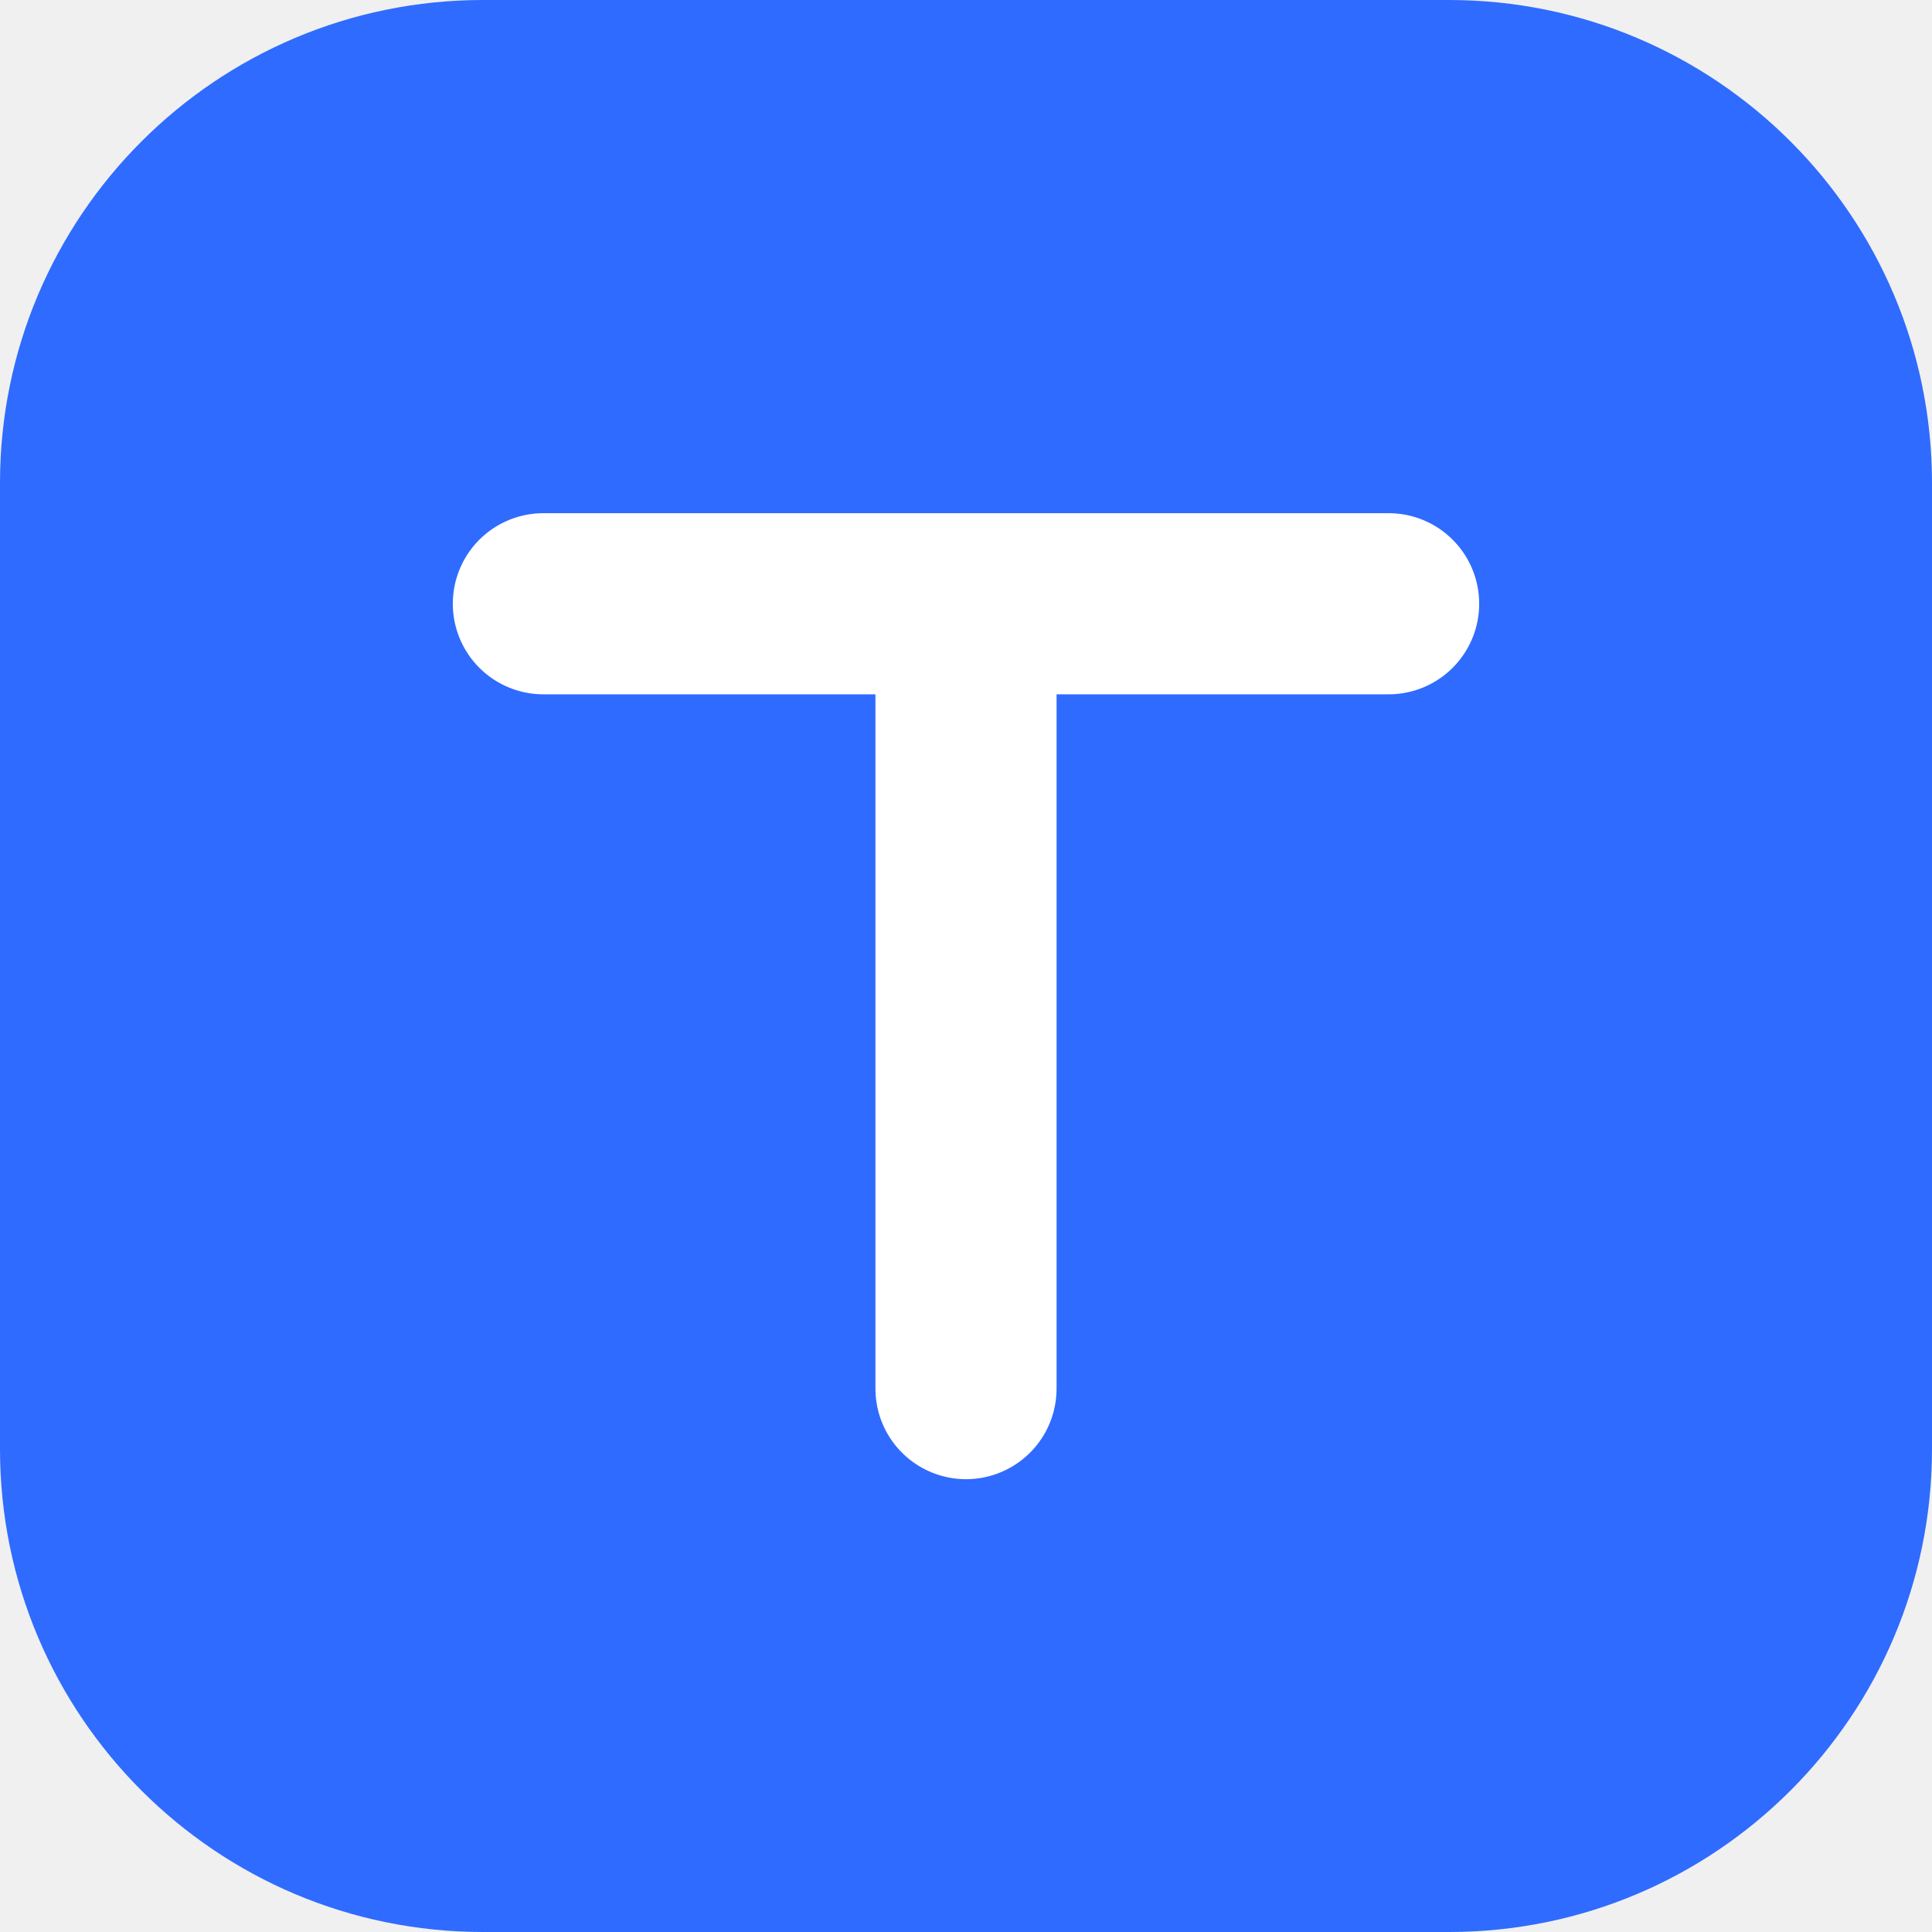
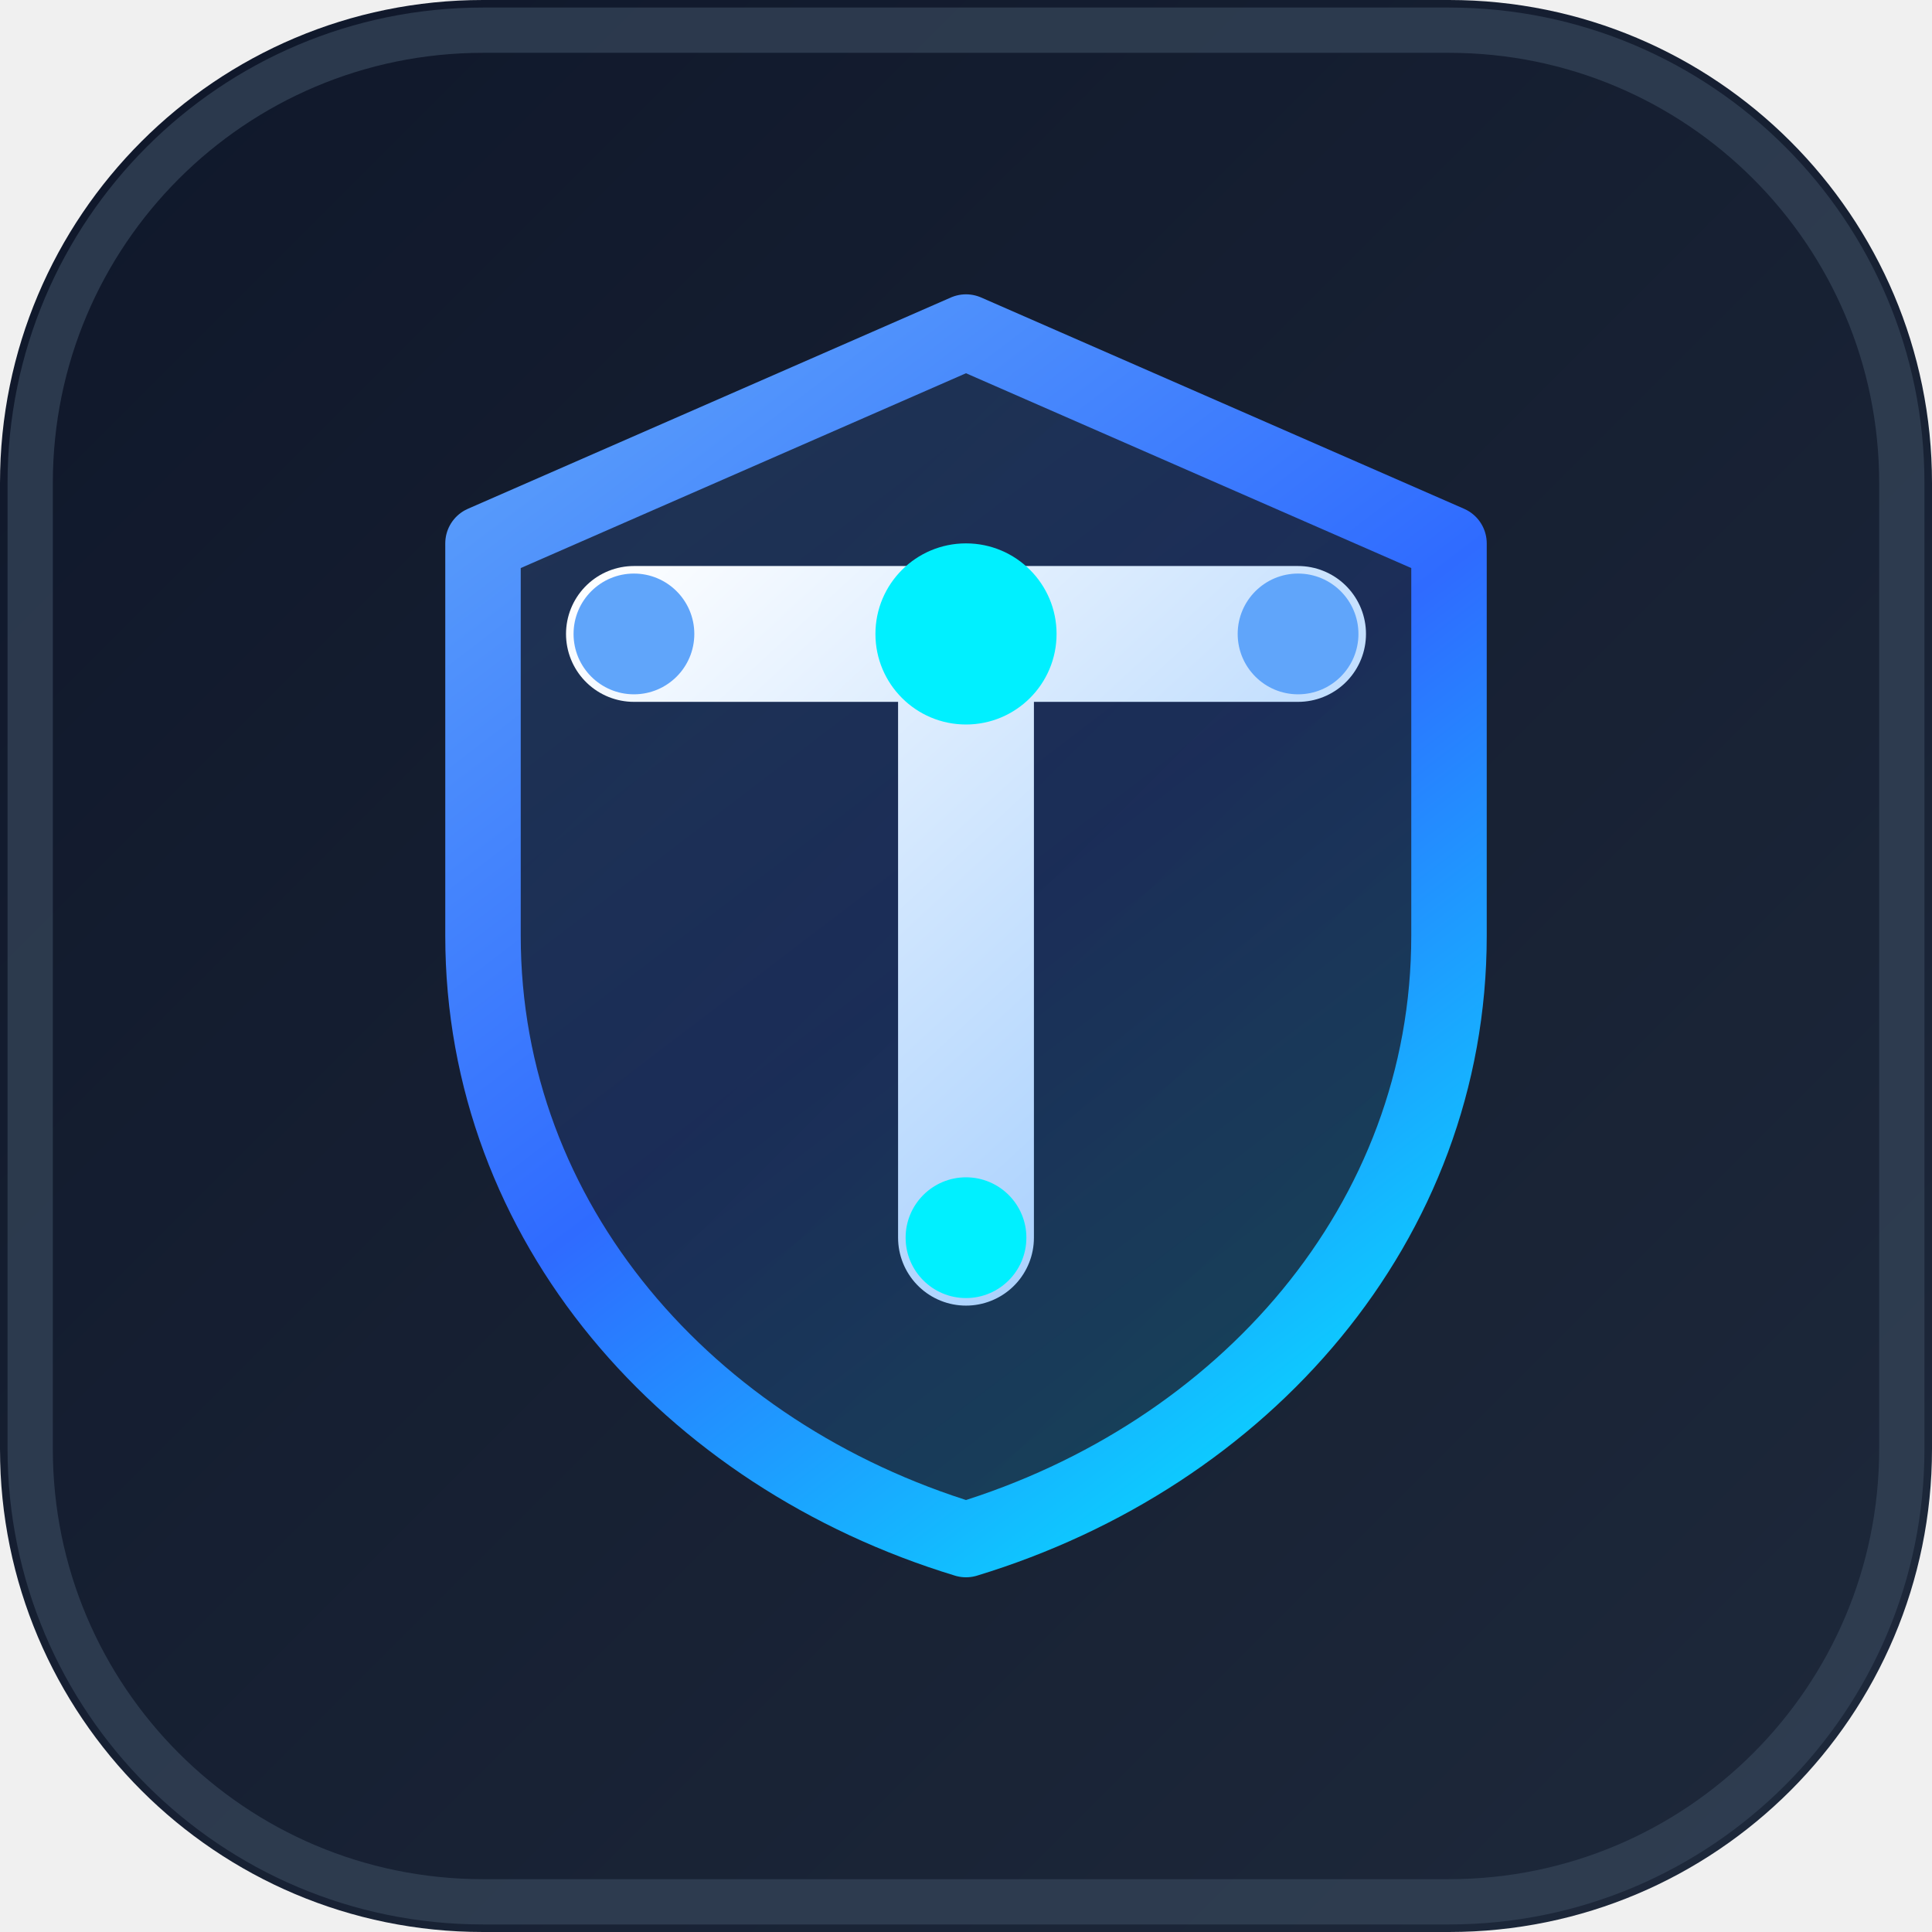
<svg xmlns="http://www.w3.org/2000/svg" viewBox="0 0 64 64" fill="none">
-   <rect width="64" height="64" rx="16" fill="#2F6BFF" />
-   <path d="M18 20H46M32 20V46" stroke="#FFFFFF" stroke-width="6" stroke-linecap="round" stroke-linejoin="round" />
+   <defs>
+     <linearGradient id="bgGrad" x1="0" y1="0" x2="64" y2="64" gradientUnits="userSpaceOnUse">
+       <stop offset="0%" stop-color="#0F172A" />
+       <stop offset="100%" stop-color="#1E293B" />
+     </linearGradient>
+     <linearGradient id="shieldGrad" x1="16" y1="10" x2="48" y2="52" gradientUnits="userSpaceOnUse">
+       <stop offset="0%" stop-color="#60A5FA" />
+       <stop offset="50%" stop-color="#2F6BFF" />
+       <stop offset="100%" stop-color="#00F0FF" />
+     </linearGradient>
+     <linearGradient id="glowGrad" x1="20" y1="18" x2="44" y2="44" gradientUnits="userSpaceOnUse">
+       <stop offset="0%" stop-color="#FFFFFF" />
+       <stop offset="100%" stop-color="#93C5FD" />
+     </linearGradient>
+   </defs>
+   <rect width="64" height="64" rx="16" fill="url(#bgGrad)" />
+   <rect x="1" y="1" width="62" height="62" rx="15" stroke="#334155" stroke-width="1.5" stroke-opacity="0.8" />
+   <path d="M32 11L48 18V31C48 40.5 41.2 48.2 32 51C22.8 48.2 16 40.5 16 31V18L32 11Z" fill="url(#shieldGrad)" fill-opacity="0.18" stroke="url(#shieldGrad)" stroke-width="2.5" stroke-linejoin="round" />
+   <path d="M21 21H43M32 21V41" stroke="url(#glowGrad)" stroke-width="4.5" stroke-linecap="round" stroke-linejoin="round" />
+   <circle cx="32" cy="21" r="3" fill="#00F0FF" />
+   <circle cx="21" cy="21" r="2" fill="#60A5FA" />
+   <circle cx="43" cy="21" r="2" fill="#60A5FA" />
+   <circle cx="32" cy="41" r="2" fill="#00F0FF" />
</svg>
